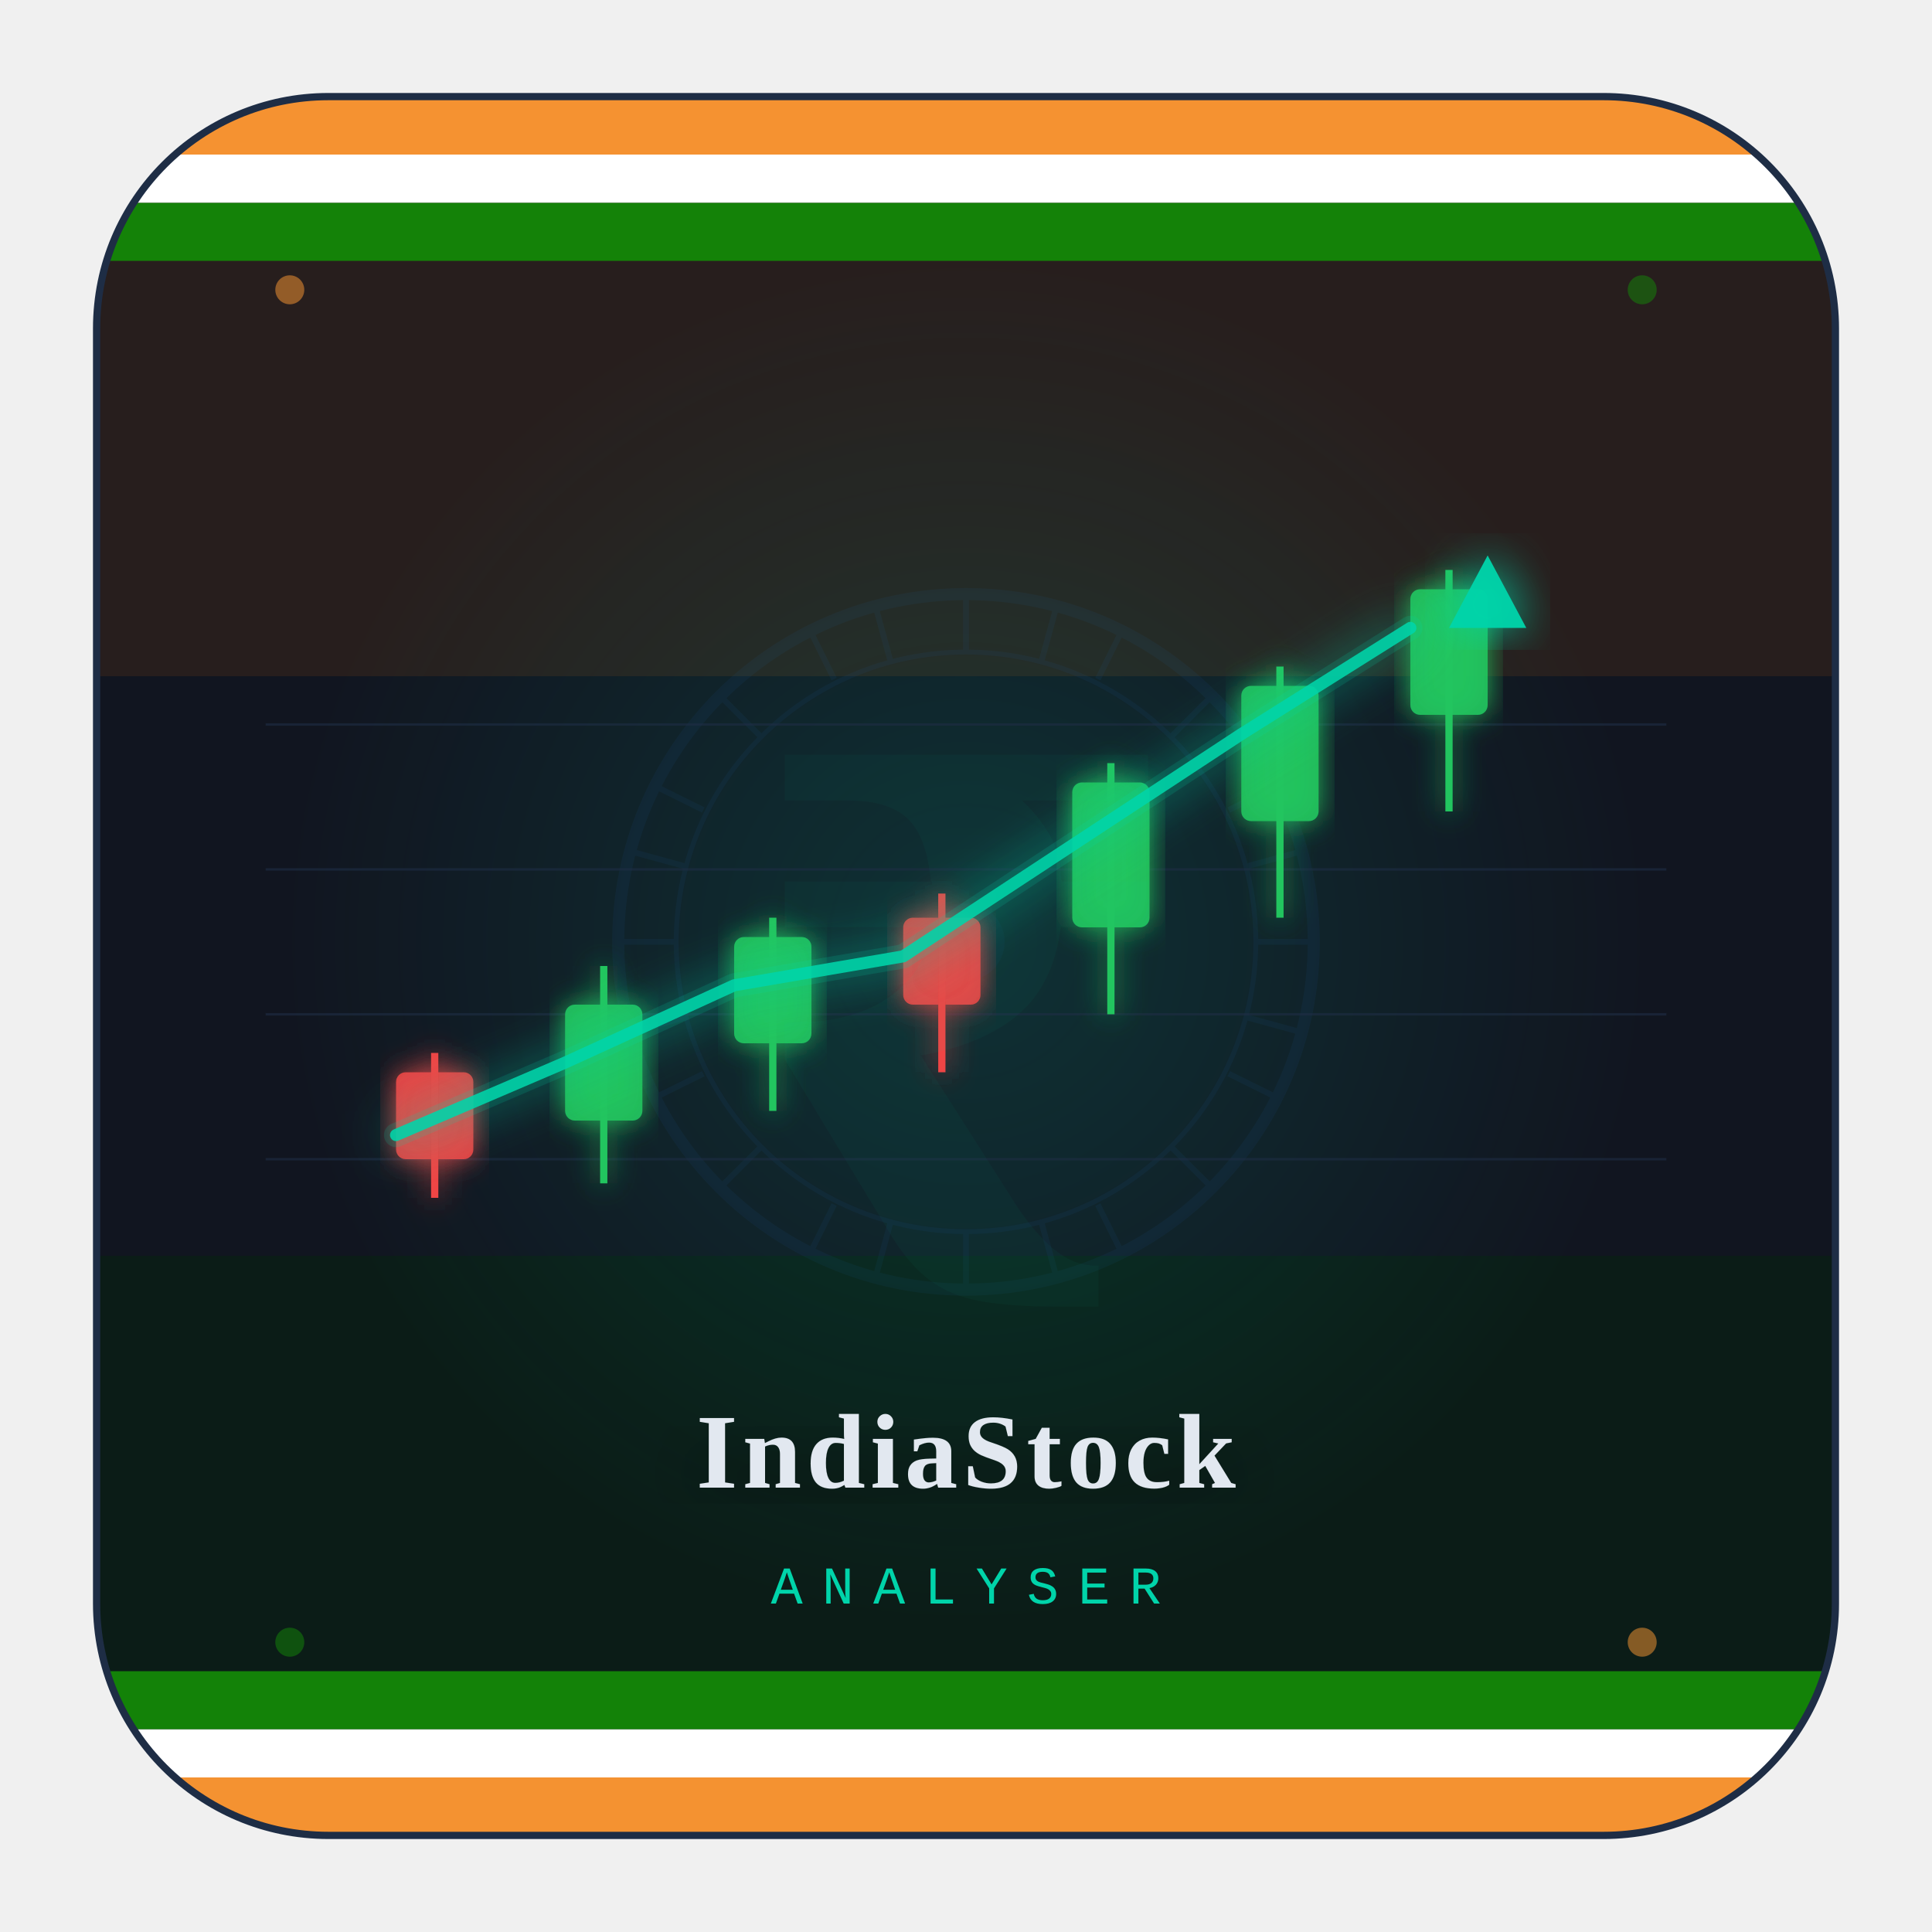
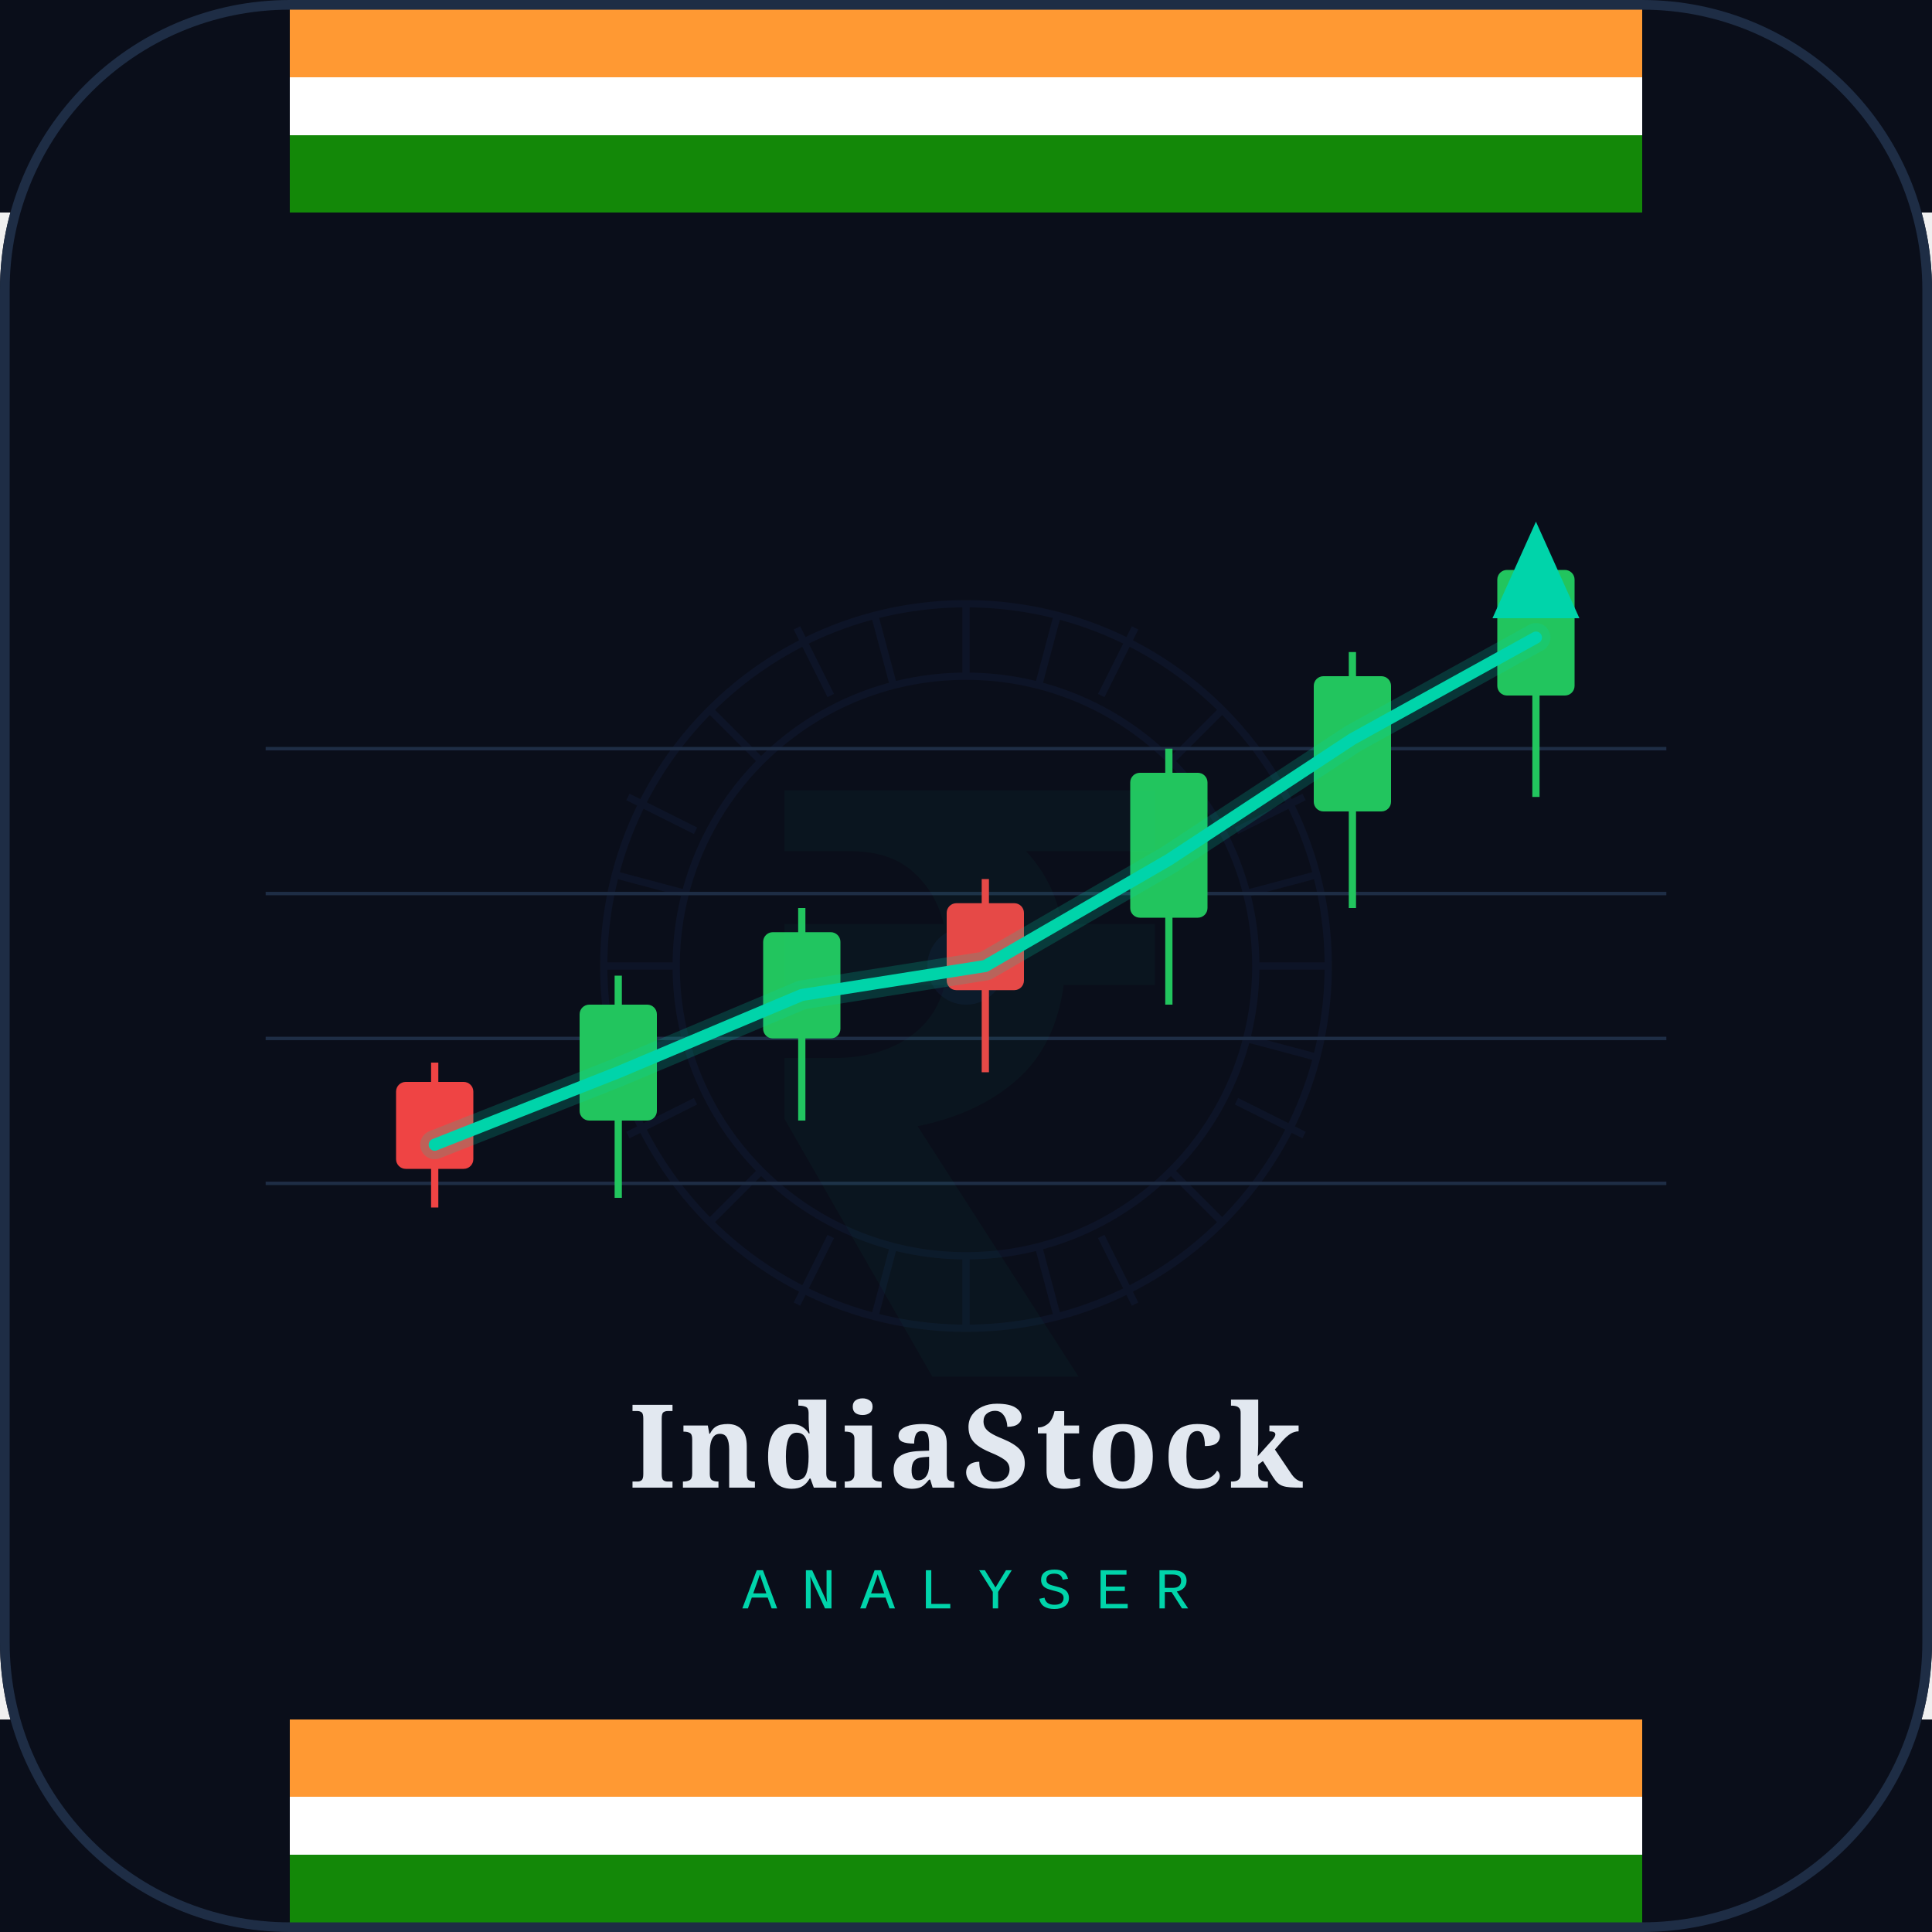
<svg xmlns="http://www.w3.org/2000/svg" viewBox="0 0 400 400" width="400" height="400">
-   <defs>
-     <linearGradient id="flagGrad" x1="0" y1="0" x2="0" y2="1">
-       <stop offset="0%" stop-color="#FF9933" stop-opacity="0.18" />
-       <stop offset="50%" stop-color="#FFFFFF" stop-opacity="0.08" />
-       <stop offset="100%" stop-color="#138808" stop-opacity="0.18" />
-     </linearGradient>
-     <radialGradient id="centerGlow" cx="50%" cy="50%" r="50%">
-       <stop offset="0%" stop-color="#00d4aa" stop-opacity="0.15" />
-       <stop offset="100%" stop-color="#00d4aa" stop-opacity="0" />
-     </radialGradient>
-     <filter id="glow" x="-20%" y="-20%" width="140%" height="140%">
-       <feGaussianBlur stdDeviation="3" result="blur" />
-       <feMerge>
-         <feMergeNode in="blur" />
-         <feMergeNode in="SourceGraphic" />
-       </feMerge>
-     </filter>
-     <filter id="strongGlow" x="-30%" y="-30%" width="160%" height="160%">
-       <feGaussianBlur stdDeviation="5" result="blur" />
-       <feMerge>
-         <feMergeNode in="blur" />
-         <feMergeNode in="SourceGraphic" />
-       </feMerge>
-     </filter>
-     <filter id="shadow" x="-10%" y="-10%" width="120%" height="130%">
-       <feDropShadow dx="0" dy="4" stdDeviation="8" flood-color="#000" flood-opacity="0.5" />
-     </filter>
-     <clipPath id="roundedClip">
-       <rect x="20" y="20" width="360" height="360" rx="48" ry="48" />
-     </clipPath>
-   </defs>
-   <rect x="20" y="20" width="360" height="360" rx="48" fill="#0a0e1a" />
-   <rect x="20" y="20" width="360" height="120" rx="0" fill="#FF9933" fill-opacity="0.12" clip-path="url(#roundedClip)" />
-   <rect x="20" y="140" width="360" height="120" fill="#FFFFFF" fill-opacity="0.03" clip-path="url(#roundedClip)" />
-   <rect x="20" y="260" width="360" height="120" rx="0" fill="#138808" fill-opacity="0.12" clip-path="url(#roundedClip)" />
-   <circle cx="200" cy="195" r="140" fill="url(#centerGlow)" />
-   <g transform="translate(200,195)" opacity="0.08">
-     <circle r="72" fill="none" stroke="#1a6bb5" stroke-width="2.5" />
-     <circle r="60" fill="none" stroke="#1a6bb5" stroke-width="1" />
-     <g stroke="#1a6bb5" stroke-width="1.2">
-       <line x1="0" y1="-60" x2="0" y2="-72" />
-       <line x1="0" y1="60" x2="0" y2="72" />
-       <line x1="-60" y1="0" x2="-72" y2="0" />
-       <line x1="60" y1="0" x2="72" y2="0" />
-       <line x1="-42.4" y1="-42.4" x2="-50.9" y2="-50.9" />
-       <line x1="42.4" y1="-42.4" x2="50.9" y2="-50.9" />
-       <line x1="-42.4" y1="42.4" x2="-50.9" y2="50.9" />
-       <line x1="42.4" y1="42.4" x2="50.9" y2="50.9" />
-       <line x1="-15.6" y1="-58.0" x2="-18.8" y2="-69.7" />
-       <line x1="15.6" y1="-58.0" x2="18.8" y2="-69.7" />
-       <line x1="-15.6" y1="58.0" x2="-18.8" y2="69.7" />
-       <line x1="15.6" y1="58.0" x2="18.8" y2="69.7" />
-       <line x1="-58.0" y1="-15.6" x2="-69.7" y2="-18.8" />
-       <line x1="58.0" y1="-15.6" x2="69.7" y2="-18.8" />
-       <line x1="-58.0" y1="15.6" x2="-69.7" y2="18.8" />
-       <line x1="58.0" y1="15.6" x2="69.7" y2="18.8" />
-       <line x1="-54.4" y1="-27.3" x2="-65.3" y2="-32.7" />
-       <line x1="54.4" y1="-27.3" x2="65.3" y2="-32.7" />
-       <line x1="-54.4" y1="27.3" x2="-65.3" y2="32.7" />
-       <line x1="54.4" y1="27.3" x2="65.3" y2="32.7" />
-       <line x1="-27.3" y1="-54.4" x2="-32.7" y2="-65.3" />
-       <line x1="27.3" y1="-54.4" x2="32.7" y2="-65.3" />
-       <line x1="-27.3" y1="54.4" x2="-32.7" y2="65.3" />
-       <line x1="27.3" y1="54.4" x2="32.7" y2="65.3" />
-     </g>
-     <circle r="8" fill="#1a6bb5" opacity="0.6" />
+   <rect x="0" y="0" width="400" height="400" rx="60" ry="60" fill="#0a0e1a" />
+   <rect x="0" y="0" width="400" height="16" fill="#FF9933" />
+   <rect x="0" y="16" width="400" height="12" fill="#FFFFFF" />
+   <rect x="0" y="28" width="400" height="16" fill="#138808" />
+   <rect x="0" y="356" width="400" height="16" fill="#FF9933" />
+   <rect x="0" y="372" width="400" height="12" fill="#FFFFFF" />
+   <rect x="0" y="384" width="400" height="16" fill="#138808" />
+   <rect x="0" y="0" width="60" height="44" fill="#0a0e1a" />
+   <rect x="340" y="0" width="60" height="44" fill="#0a0e1a" />
+   <rect x="0" y="356" width="60" height="44" fill="#0a0e1a" />
+   <rect x="340" y="356" width="60" height="44" fill="#0a0e1a" />
+   <g transform="translate(200,200)" opacity="0.07" stroke="#4169e1" stroke-width="1.5" fill="none">
+     <circle r="75" />
+     <circle r="60" />
+     <circle r="8" fill="#4169e1" stroke="none" />
+     <line x1="0" y1="-60" x2="0" y2="-75" />
+     <line x1="0" y1="60" x2="0" y2="75" />
+     <line x1="-60" y1="0" x2="-75" y2="0" />
+     <line x1="60" y1="0" x2="75" y2="0" />
+     <line x1="-42" y1="-42" x2="-53" y2="-53" />
+     <line x1="42" y1="-42" x2="53" y2="-53" />
+     <line x1="-42" y1="42" x2="-53" y2="53" />
+     <line x1="42" y1="42" x2="53" y2="53" />
+     <line x1="-15" y1="-58" x2="-19" y2="-73" />
+     <line x1="15" y1="-58" x2="19" y2="-73" />
+     <line x1="-15" y1="58" x2="-19" y2="73" />
+     <line x1="15" y1="58" x2="19" y2="73" />
+     <line x1="-58" y1="-15" x2="-73" y2="-19" />
+     <line x1="58" y1="-15" x2="73" y2="-19" />
+     <line x1="-58" y1="15" x2="-73" y2="19" />
+     <line x1="58" y1="15" x2="73" y2="19" />
+     <line x1="-56" y1="-28" x2="-70" y2="-35" />
+     <line x1="56" y1="-28" x2="70" y2="-35" />
+     <line x1="-56" y1="28" x2="-70" y2="35" />
+     <line x1="56" y1="28" x2="70" y2="35" />
+     <line x1="-28" y1="-56" x2="-35" y2="-70" />
+     <line x1="28" y1="-56" x2="35" y2="-70" />
+     <line x1="-28" y1="56" x2="-35" y2="70" />
+     <line x1="28" y1="56" x2="35" y2="70" />
  </g>
-   <g stroke="#1e2d45" stroke-width="0.5" opacity="0.6">
-     <line x1="55" y1="240" x2="345" y2="240" />
-     <line x1="55" y1="210" x2="345" y2="210" />
-     <line x1="55" y1="180" x2="345" y2="180" />
-     <line x1="55" y1="150" x2="345" y2="150" />
-   </g>
-   <g filter="url(#glow)">
-     <line x1="90" y1="218" x2="90" y2="248" stroke="#ef4444" stroke-width="1.5" />
-     <rect x="82" y="222" width="16" height="18" fill="#ef4444" rx="2" opacity="0.9" />
-   </g>
-   <g filter="url(#glow)">
-     <line x1="125" y1="200" x2="125" y2="245" stroke="#22c55e" stroke-width="1.5" />
-     <rect x="117" y="208" width="16" height="24" fill="#22c55e" rx="2" opacity="0.9" />
-   </g>
-   <g filter="url(#glow)">
-     <line x1="160" y1="190" x2="160" y2="230" stroke="#22c55e" stroke-width="1.5" />
-     <rect x="152" y="194" width="16" height="22" fill="#22c55e" rx="2" opacity="0.9" />
-   </g>
-   <g filter="url(#glow)">
-     <line x1="195" y1="185" x2="195" y2="222" stroke="#ef4444" stroke-width="1.5" />
-     <rect x="187" y="190" width="16" height="18" fill="#ef4444" rx="2" opacity="0.9" />
-   </g>
-   <g filter="url(#glow)">
-     <line x1="230" y1="158" x2="230" y2="210" stroke="#22c55e" stroke-width="1.5" />
-     <rect x="222" y="162" width="16" height="30" fill="#22c55e" rx="2" opacity="0.9" />
-   </g>
-   <g filter="url(#glow)">
-     <line x1="265" y1="138" x2="265" y2="190" stroke="#22c55e" stroke-width="1.5" />
-     <rect x="257" y="142" width="16" height="28" fill="#22c55e" rx="2" opacity="0.9" />
-   </g>
-   <g filter="url(#glow)">
-     <line x1="300" y1="118" x2="300" y2="168" stroke="#22c55e" stroke-width="1.5" />
-     <rect x="292" y="122" width="16" height="26" fill="#22c55e" rx="2" opacity="0.9" />
-   </g>
-   <polyline points="82,235 117,220 152,204 187,198 222,175 257,152 292,130" fill="none" stroke="#00d4aa" stroke-width="2.5" stroke-linecap="round" stroke-linejoin="round" filter="url(#strongGlow)" opacity="0.9" />
-   <polyline points="82,235 117,220 152,204 187,198 222,175 257,152 292,130" fill="none" stroke="#00d4aa" stroke-width="5" stroke-linecap="round" stroke-linejoin="round" opacity="0.15" />
-   <g filter="url(#strongGlow)">
-     <polygon points="308,115 300,130 316,130" fill="#00d4aa" opacity="0.95" />
-   </g>
-   <text x="200" y="215" font-family="Georgia, serif" font-size="160" font-weight="700" fill="#00d4aa" fill-opacity="0.04" text-anchor="middle" dominant-baseline="middle">₹</text>
-   <text x="200" y="308" font-family="Georgia, 'Times New Roman', serif" font-size="22" font-weight="700" fill="#e2e8f0" text-anchor="middle" letter-spacing="1" filter="url(#shadow)">IndiaStock</text>
-   <text x="200" y="332" font-family="'Courier New', Courier, monospace" font-size="11" font-weight="400" fill="#00d4aa" text-anchor="middle" letter-spacing="4">ANALYSER</text>
-   <rect x="20" y="20" width="360" height="12" rx="0" fill="#FF9933" fill-opacity="0.95" clip-path="url(#roundedClip)" />
-   <rect x="20" y="32" width="360" height="10" fill="#FFFFFF" fill-opacity="1" clip-path="url(#roundedClip)" />
-   <rect x="20" y="42" width="360" height="12" fill="#138808" fill-opacity="0.95" clip-path="url(#roundedClip)" />
-   <rect x="20" y="368" width="360" height="12" rx="0" fill="#FF9933" fill-opacity="0.95" clip-path="url(#roundedClip)" />
-   <rect x="20" y="358" width="360" height="10" fill="#FFFFFF" fill-opacity="1" clip-path="url(#roundedClip)" />
-   <rect x="20" y="346" width="360" height="12" fill="#138808" fill-opacity="0.95" clip-path="url(#roundedClip)" />
-   <rect x="20" y="20" width="360" height="360" rx="48" fill="none" stroke="#1e2d45" stroke-width="1.5" />
-   <circle cx="60" cy="60" r="3" fill="#FF9933" opacity="0.5" />
-   <circle cx="340" cy="60" r="3" fill="#138808" opacity="0.5" />
-   <circle cx="60" cy="340" r="3" fill="#138808" opacity="0.5" />
-   <circle cx="340" cy="340" r="3" fill="#FF9933" opacity="0.5" />
+   <line x1="55" y1="245" x2="345" y2="245" stroke="#1e2d45" stroke-width="0.7" />
+   <line x1="55" y1="215" x2="345" y2="215" stroke="#1e2d45" stroke-width="0.7" />
+   <line x1="55" y1="185" x2="345" y2="185" stroke="#1e2d45" stroke-width="0.7" />
+   <line x1="55" y1="155" x2="345" y2="155" stroke="#1e2d45" stroke-width="0.7" />
+   <line x1="90" y1="220" x2="90" y2="250" stroke="#ef4444" stroke-width="1.5" />
+   <rect x="82" y="224" width="16" height="18" fill="#ef4444" rx="2" />
+   <line x1="128" y1="202" x2="128" y2="248" stroke="#22c55e" stroke-width="1.5" />
+   <rect x="120" y="208" width="16" height="24" fill="#22c55e" rx="2" />
+   <line x1="166" y1="188" x2="166" y2="232" stroke="#22c55e" stroke-width="1.5" />
+   <rect x="158" y="193" width="16" height="22" fill="#22c55e" rx="2" />
+   <line x1="204" y1="182" x2="204" y2="222" stroke="#ef4444" stroke-width="1.5" />
+   <rect x="196" y="187" width="16" height="18" fill="#ef4444" rx="2" />
+   <line x1="242" y1="155" x2="242" y2="208" stroke="#22c55e" stroke-width="1.5" />
+   <rect x="234" y="160" width="16" height="30" fill="#22c55e" rx="2" />
+   <line x1="280" y1="135" x2="280" y2="188" stroke="#22c55e" stroke-width="1.5" />
+   <rect x="272" y="140" width="16" height="28" fill="#22c55e" rx="2" />
+   <line x1="318" y1="112" x2="318" y2="165" stroke="#22c55e" stroke-width="1.5" />
+   <rect x="310" y="118" width="16" height="26" fill="#22c55e" rx="2" />
+   <polyline points="90,237 128,222 166,206 204,200 242,178 280,153 318,132" fill="none" stroke="#00d4aa" stroke-width="6" stroke-linecap="round" stroke-linejoin="round" opacity="0.2" />
+   <polyline points="90,237 128,222 166,206 204,200 242,178 280,153 318,132" fill="none" stroke="#00d4aa" stroke-width="2.5" stroke-linecap="round" stroke-linejoin="round" />
+   <polygon points="318,108 309,128 327,128" fill="#00d4aa" />
+   <text x="200" y="225" font-family="Arial,sans-serif" font-size="170" font-weight="700" fill="#00d4aa" fill-opacity="0.04" text-anchor="middle" dominant-baseline="middle">₹</text>
+   <text x="200" y="308" font-family="Georgia,serif" font-size="24" font-weight="700" fill="#e2e8f0" text-anchor="middle" letter-spacing="1">IndiaStock</text>
+   <text x="200" y="333" font-family="Courier New,monospace" font-size="12" fill="#00d4aa" text-anchor="middle" letter-spacing="5">ANALYSER</text>
+   <rect x="1" y="1" width="398" height="398" rx="59" ry="59" fill="none" stroke="#1e2d45" stroke-width="2" />
</svg>
